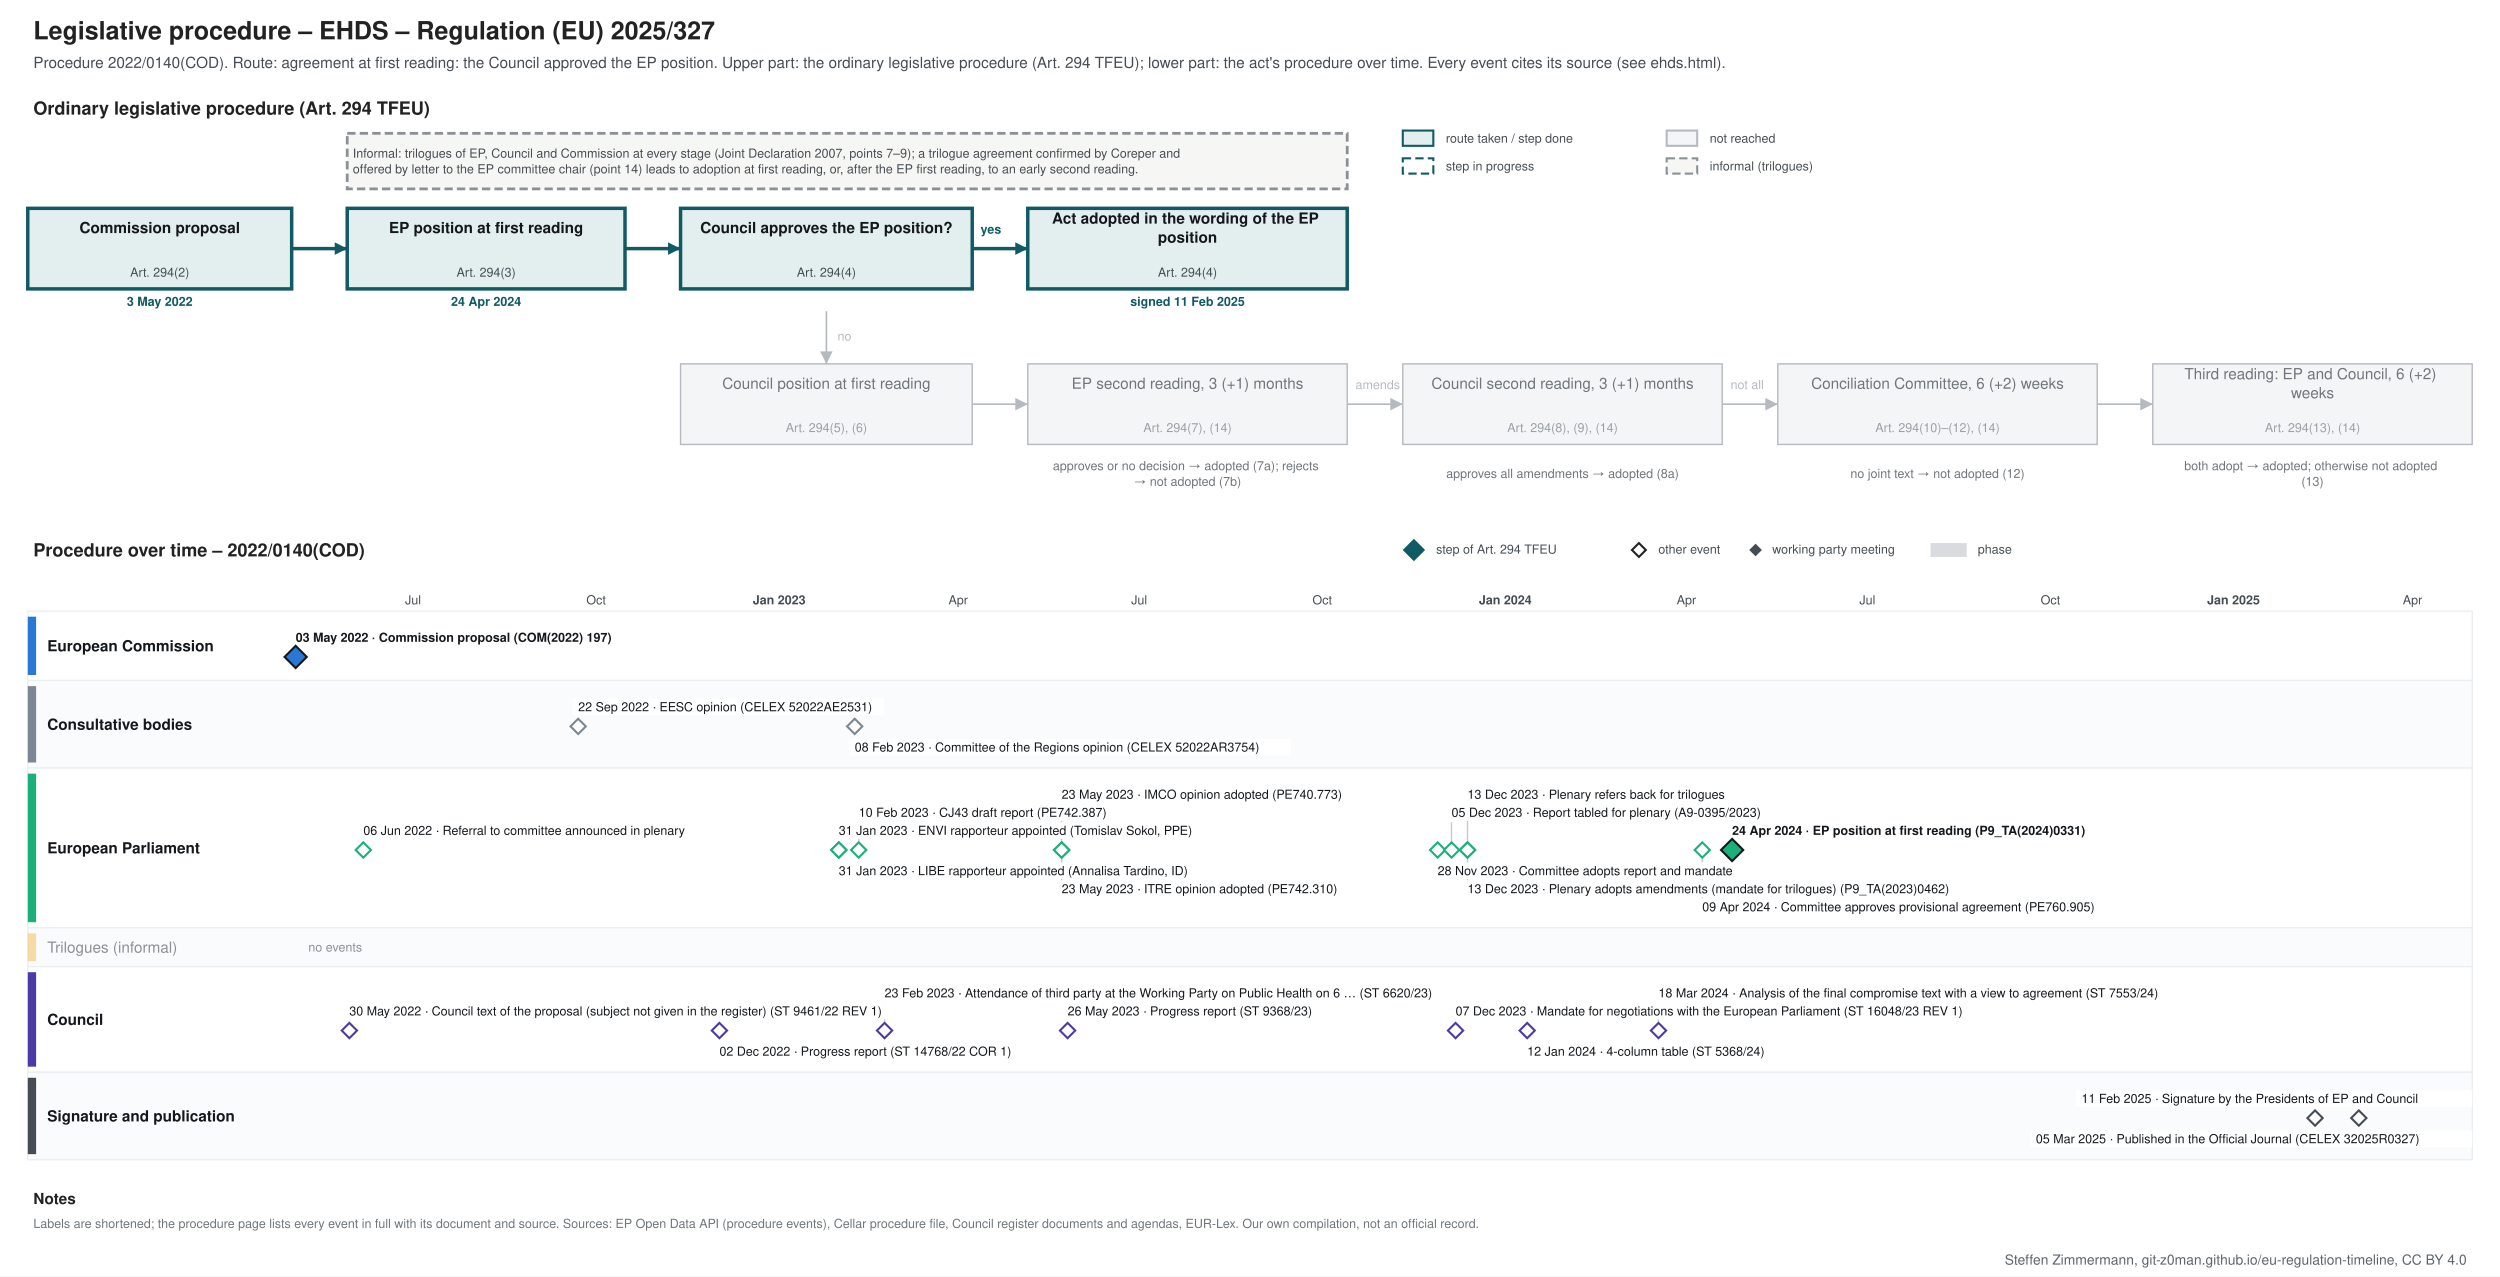
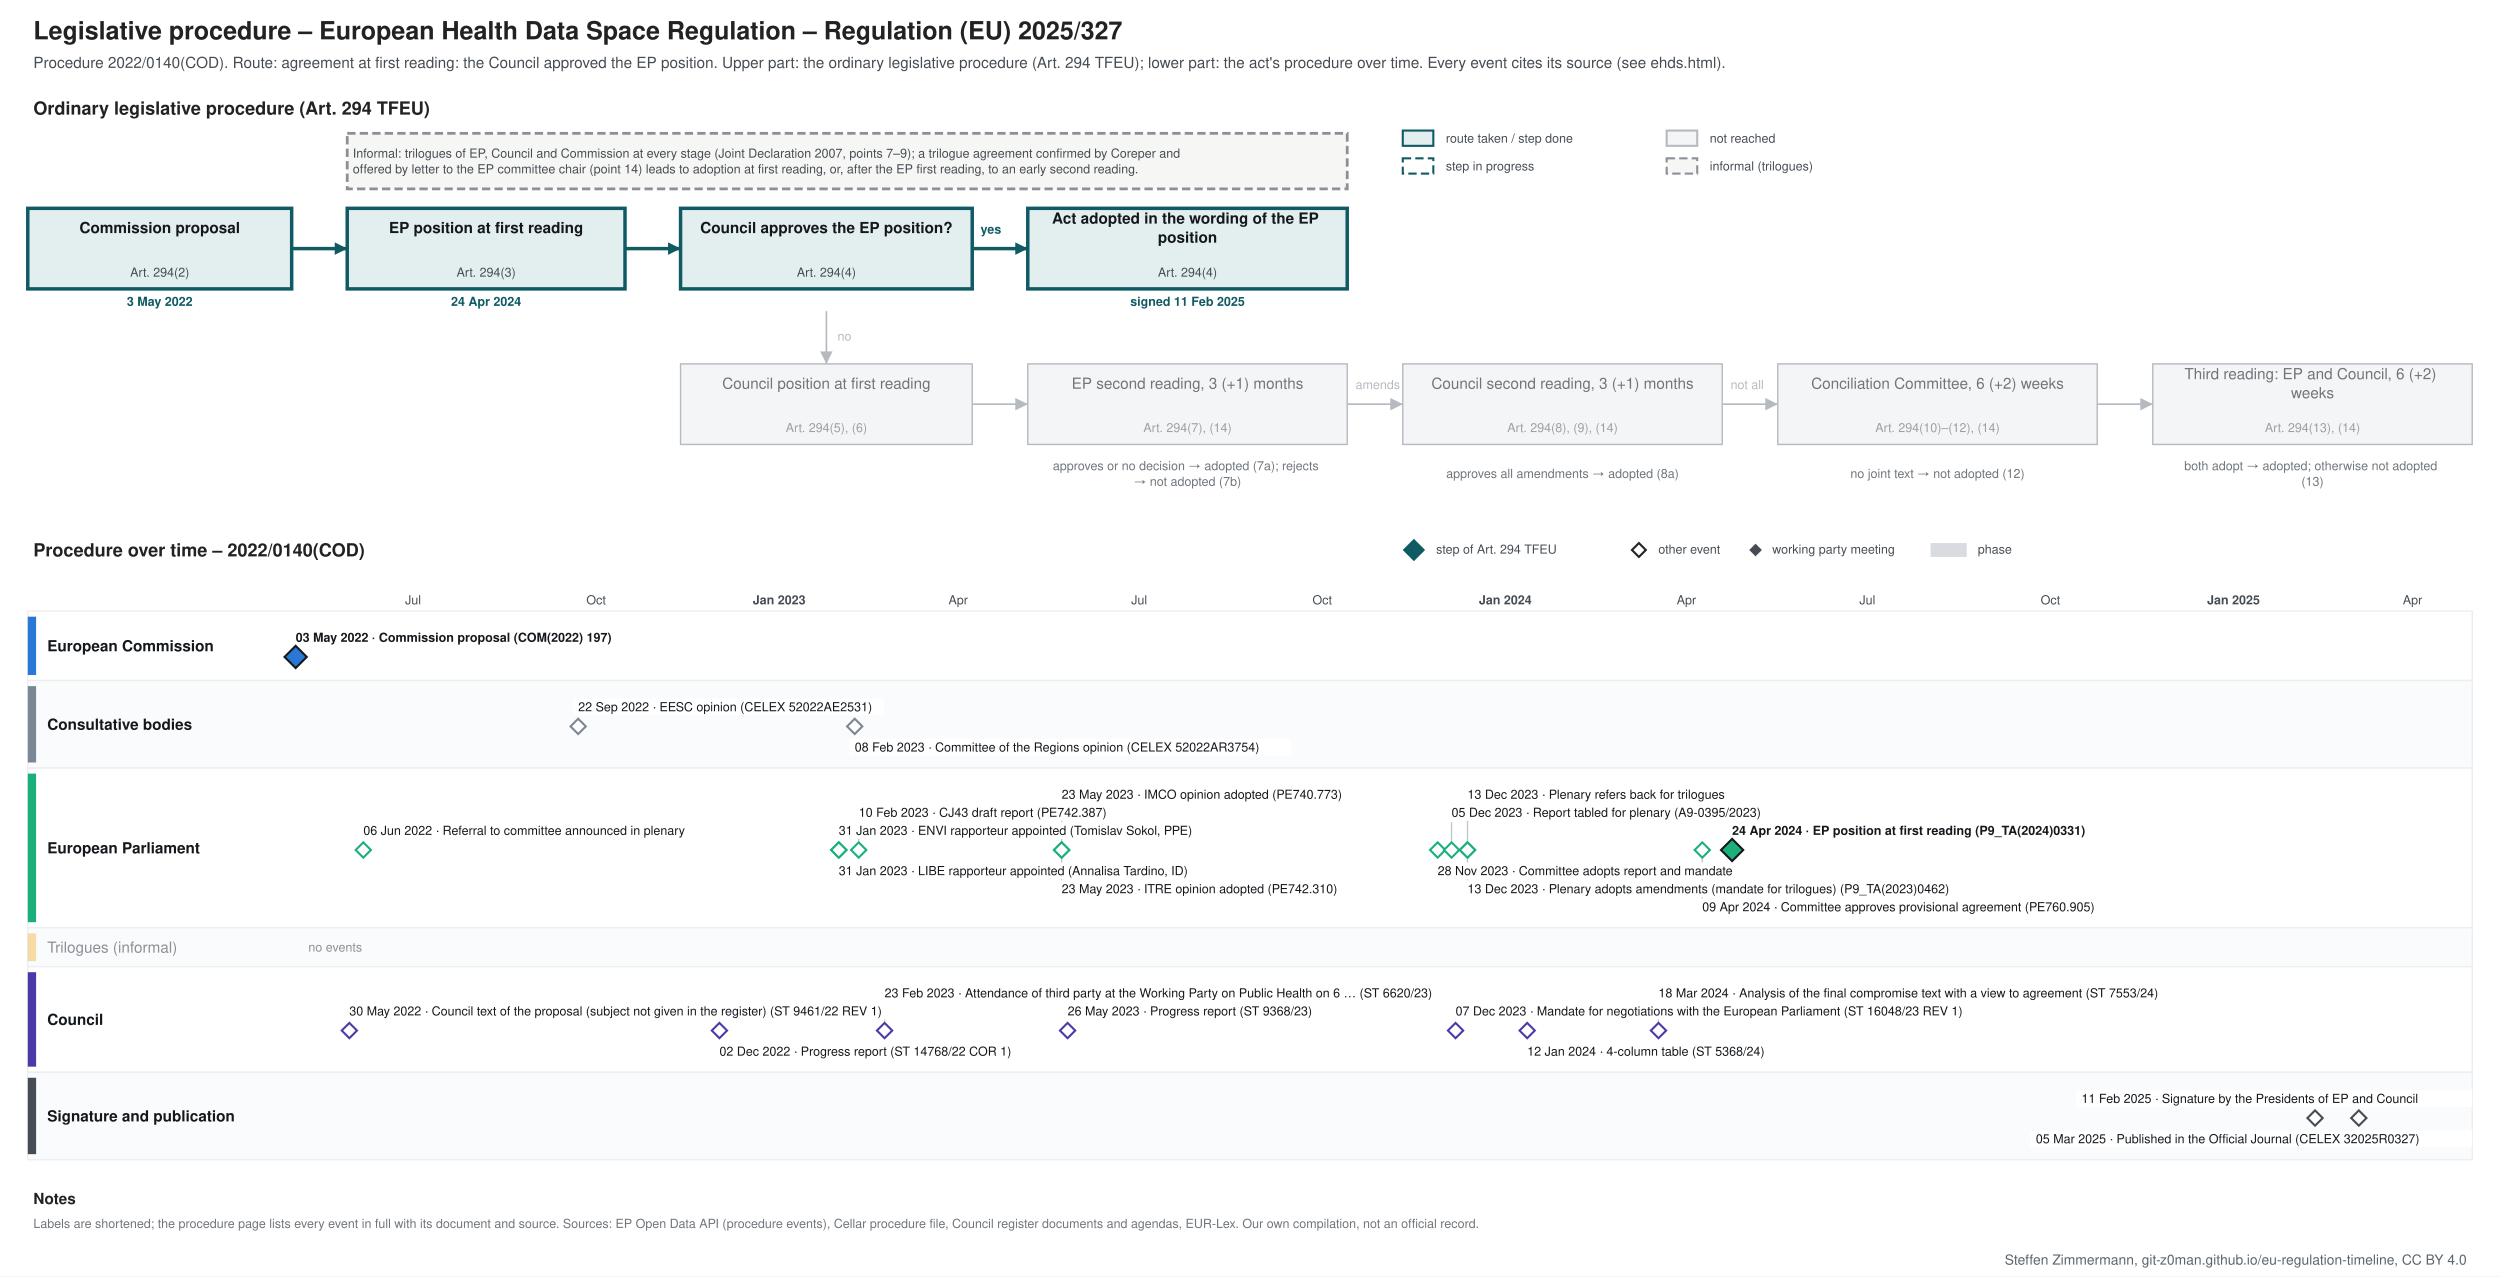
<svg xmlns="http://www.w3.org/2000/svg" xmlns:xlink="http://www.w3.org/1999/xlink" width="1800" height="919" viewBox="0 0 1800 919" font-family="&quot;Source Sans 3&quot;, Helvetica, Arial, sans-serif">
  <rect width="1800" height="919" fill="#ffffff" />
  <g class="procedure" data-route="agreement at first reading: the Council approved the EP position" data-state="adopted" data-as_of="">
    <text font-size="18" fill="#222222" text-anchor="start" font-weight="bold">
-       <tspan x="24.0" y="28.3">Legislative procedure – EHDS – Regulation (EU) 2025/327</tspan>
+       <tspan x="24.0" y="28.3">Legislative procedure – European Health Data Space Regulation – Regulation (EU) 2025/327</tspan>
    </text>
    <text font-size="11" fill="#454c53" text-anchor="start">
      <tspan x="24.0" y="48.9">Procedure 2022/0140(COD). Route: agreement at first reading: the Council approved the EP position. Upper part: the ordinary legislative procedure (Art. 294 TFEU); lower part: the act's procedure over time. Every event cites its source (see ehds.html).</tspan>
    </text>
    <text font-size="13" fill="#222222" text-anchor="start" font-weight="bold">
      <tspan x="24.0" y="82.5">Ordinary legislative procedure (Art. 294 TFEU)</tspan>
    </text>
    <rect x="1010.0" y="94.0" width="22.0" height="11.0" fill="#e3eeef" stroke="#0f5a63" stroke-width="1.5" />
    <text font-size="9" fill="#454c53" text-anchor="start">
      <tspan x="1041.0" y="102.7">route taken / step done</tspan>
    </text>
    <rect x="1010.0" y="114.0" width="22.0" height="11.0" fill="#ffffff" stroke="#0f5a63" stroke-dasharray="6 3" stroke-width="1.5" />
    <text font-size="9" fill="#454c53" text-anchor="start">
      <tspan x="1041.0" y="122.7">step in progress</tspan>
    </text>
    <rect x="1200.0" y="94.0" width="22.0" height="11.0" fill="#f4f5f6" stroke="#b5bac0" stroke-width="1.5" />
    <text font-size="9" fill="#454c53" text-anchor="start">
      <tspan x="1231.0" y="102.7">not reached</tspan>
    </text>
    <rect x="1200.0" y="114.0" width="22.0" height="11.0" fill="#f6f6f4" stroke="#8a9096" stroke-dasharray="6 3" stroke-width="1.5" />
    <text font-size="9" fill="#454c53" text-anchor="start">
      <tspan x="1231.0" y="122.7">informal (trilogues)</tspan>
    </text>
    <rect x="20.0" y="150.0" width="190.0" height="58.0" fill="#e3eeef" stroke="#0f5a63" stroke-width="2.5" />
    <text font-size="11" fill="#14181c" text-anchor="middle" font-weight="bold">
      <tspan x="115.0" y="167.8">Commission proposal</tspan>
    </text>
    <text font-size="9" fill="#454c53" text-anchor="middle">
      <tspan x="115.0" y="199.2">Art. 294(2)</tspan>
    </text>
    <text font-size="9" fill="#0f5a63" text-anchor="middle" font-weight="bold">
      <tspan x="115.0" y="220.2">3 May 2022</tspan>
    </text>
    <rect x="250.0" y="150.0" width="200.0" height="58.0" fill="#e3eeef" stroke="#0f5a63" stroke-width="2.5" />
    <text font-size="11" fill="#14181c" text-anchor="middle" font-weight="bold">
      <tspan x="350.0" y="167.8">EP position at first reading</tspan>
    </text>
    <text font-size="9" fill="#454c53" text-anchor="middle">
      <tspan x="350.0" y="199.2">Art. 294(3)</tspan>
    </text>
    <text font-size="9" fill="#0f5a63" text-anchor="middle" font-weight="bold">
      <tspan x="350.0" y="220.2">24 Apr 2024</tspan>
    </text>
    <rect x="490.0" y="150.0" width="210.0" height="58.0" fill="#e3eeef" stroke="#0f5a63" stroke-width="2.5" />
    <text font-size="11" fill="#14181c" text-anchor="middle" font-weight="bold">
      <tspan x="595.0" y="167.8">Council approves the EP position?</tspan>
    </text>
    <text font-size="9" fill="#454c53" text-anchor="middle">
      <tspan x="595.0" y="199.2">Art. 294(4)</tspan>
    </text>
    <rect x="740.0" y="150.0" width="230.0" height="58.0" fill="#e3eeef" stroke="#0f5a63" stroke-width="2.5" />
    <text font-size="11" fill="#14181c" text-anchor="middle" font-weight="bold">
      <tspan x="855.0" y="161.0">Act adopted in the wording of the EP</tspan>
      <tspan x="855.0" y="174.7">position</tspan>
    </text>
    <text font-size="9" fill="#454c53" text-anchor="middle">
      <tspan x="855.0" y="199.2">Art. 294(4)</tspan>
    </text>
    <text font-size="9" fill="#0f5a63" text-anchor="middle" font-weight="bold">
      <tspan x="855.0" y="220.2">signed 11 Feb 2025</tspan>
    </text>
    <rect x="490.0" y="262.0" width="210.0" height="58.0" fill="#f4f5f6" stroke="#b5bac0" stroke-width="1" />
    <text font-size="11" fill="#6f757b" text-anchor="middle">
      <tspan x="595.0" y="279.9">Council position at first reading</tspan>
    </text>
    <text font-size="9" fill="#9aa0a6" text-anchor="middle">
      <tspan x="595.0" y="311.1">Art. 294(5), (6)</tspan>
    </text>
    <rect x="740.0" y="262.0" width="230.0" height="58.0" fill="#f4f5f6" stroke="#b5bac0" stroke-width="1" />
    <text font-size="11" fill="#6f757b" text-anchor="middle">
      <tspan x="855.0" y="279.9">EP second reading, 3 (+1) months</tspan>
    </text>
    <text font-size="9" fill="#9aa0a6" text-anchor="middle">
      <tspan x="855.0" y="311.1">Art. 294(7), (14)</tspan>
    </text>
    <rect x="1010.0" y="262.0" width="230.0" height="58.0" fill="#f4f5f6" stroke="#b5bac0" stroke-width="1" />
    <text font-size="11" fill="#6f757b" text-anchor="middle">
      <tspan x="1125.0" y="279.9">Council second reading, 3 (+1) months</tspan>
    </text>
    <text font-size="9" fill="#9aa0a6" text-anchor="middle">
      <tspan x="1125.0" y="311.1">Art. 294(8), (9), (14)</tspan>
    </text>
    <rect x="1280.0" y="262.0" width="230.0" height="58.0" fill="#f4f5f6" stroke="#b5bac0" stroke-width="1" />
    <text font-size="11" fill="#6f757b" text-anchor="middle">
      <tspan x="1395.0" y="279.9">Conciliation Committee, 6 (+2) weeks</tspan>
    </text>
    <text font-size="9" fill="#9aa0a6" text-anchor="middle">
      <tspan x="1395.0" y="311.1">Art. 294(10)–(12), (14)</tspan>
    </text>
    <rect x="1550.0" y="262.0" width="230.0" height="58.0" fill="#f4f5f6" stroke="#b5bac0" stroke-width="1" />
    <text font-size="11" fill="#6f757b" text-anchor="middle">
      <tspan x="1665.0" y="273.0">Third reading: EP and Council, 6 (+2)</tspan>
      <tspan x="1665.0" y="286.7">weeks</tspan>
    </text>
    <text font-size="9" fill="#9aa0a6" text-anchor="middle">
      <tspan x="1665.0" y="311.1">Art. 294(13), (14)</tspan>
    </text>
    <text font-size="9" fill="#6f757b" text-anchor="middle">
      <tspan x="855.0" y="338.5">approves or no decision → adopted (7a); rejects</tspan>
      <tspan x="855.0" y="349.8">→ not adopted (7b)</tspan>
    </text>
    <text font-size="9" fill="#6f757b" text-anchor="middle">
      <tspan x="1125.0" y="344.1">approves all amendments → adopted (8a)</tspan>
    </text>
    <text font-size="9" fill="#6f757b" text-anchor="middle">
      <tspan x="1395.0" y="344.1">no joint text → not adopted (12)</tspan>
    </text>
    <text font-size="9" fill="#6f757b" text-anchor="middle">
      <tspan x="1665.0" y="338.5">both adopt → adopted; otherwise not adopted</tspan>
      <tspan x="1665.0" y="349.8">(13)</tspan>
    </text>
    <polyline points="210.0,179.0 250.0,179.0" fill="none" stroke="#0f5a63" stroke-width="2.5" />
    <polygon points="250.0,179.0 241.0,183.5 241.0,174.5" fill="#0f5a63" />
    <polyline points="450.0,179.0 490.0,179.0" fill="none" stroke="#0f5a63" stroke-width="2.5" />
    <polygon points="490.0,179.0 481.0,183.5 481.0,174.5" fill="#0f5a63" />
    <polyline points="700.0,179.0 740.0,179.0" fill="none" stroke="#0f5a63" stroke-width="2.5" />
    <polygon points="740.0,179.0 731.0,183.5 731.0,174.5" fill="#0f5a63" />
    <text font-size="9" fill="#0f5a63" text-anchor="start" font-weight="bold">
      <tspan x="706.0" y="168.2">yes</tspan>
    </text>
    <polyline points="595.0,224.0 595.0,262.0" fill="none" stroke="#b5bac0" stroke-width="1.2" />
    <polygon points="595.0,262.0 590.5,253.0 599.5,253.0" fill="#b5bac0" />
    <text font-size="9" fill="#b5bac0" text-anchor="start">
      <tspan x="603.0" y="245.2">no</tspan>
    </text>
    <polyline points="700.0,291.0 740.0,291.0" fill="none" stroke="#b5bac0" stroke-width="1.2" />
    <polygon points="740.0,291.0 731.0,295.5 731.0,286.5" fill="#b5bac0" />
    <polyline points="970.0,291.0 1010.0,291.0" fill="none" stroke="#b5bac0" stroke-width="1.2" />
    <polygon points="1010.0,291.0 1001.0,295.5 1001.0,286.5" fill="#b5bac0" />
    <polyline points="1240.0,291.0 1280.0,291.0" fill="none" stroke="#b5bac0" stroke-width="1.2" />
    <polygon points="1280.0,291.0 1271.0,295.5 1271.0,286.5" fill="#b5bac0" />
    <polyline points="1510.0,291.0 1550.0,291.0" fill="none" stroke="#b5bac0" stroke-width="1.2" />
    <polygon points="1550.0,291.0 1541.0,295.5 1541.0,286.5" fill="#b5bac0" />
    <text font-size="9" fill="#b5bac0" text-anchor="start">
      <tspan x="976.0" y="280.1">amends</tspan>
    </text>
    <text font-size="9" fill="#b5bac0" text-anchor="start">
      <tspan x="1246.0" y="280.1">not all</tspan>
    </text>
    <rect x="250.0" y="96.0" width="720.0" height="40.0" fill="#f6f6f4" stroke="#8a9096" stroke-dasharray="6 3" stroke-width="2" />
    <text font-size="9" fill="#454c53" text-anchor="start">
      <tspan x="254.0" y="113.5">Informal: trilogues of EP, Council and Commission at every stage (Joint Declaration 2007, points 7–9); a trilogue agreement confirmed by Coreper and</tspan>
      <tspan x="254.0" y="124.8">offered by letter to the EP committee chair (point 14) leads to adoption at first reading, or, after the EP first reading, to an early second reading.</tspan>
    </text>
    <text font-size="13" fill="#222222" text-anchor="start" font-weight="bold">
      <tspan x="24.0" y="400.6">Procedure over time – 2022/0140(COD)</tspan>
    </text>
    <polygon points="1018,389 1025,396 1018,403 1011,396" fill="#0f5a63" stroke="#0f5a63" stroke-width="1.5" />
    <text font-size="9" fill="#454c53" text-anchor="start">
      <tspan x="1034.0" y="398.6">step of Art. 294 TFEU</tspan>
    </text>
    <polygon points="1180,391 1185,396 1180,401 1175,396" fill="#ffffff" stroke="#222222" stroke-width="1.5" />
    <text font-size="9" fill="#454c53" text-anchor="start">
      <tspan x="1194.0" y="398.6">other event</tspan>
    </text>
    <polygon points="1264,392.5 1267.5,396 1264,399.5 1260.5,396" fill="#454c53" stroke="#454c53" stroke-width="1.5" />
    <text font-size="9" fill="#454c53" text-anchor="start">
      <tspan x="1276.0" y="398.6">working party meeting</tspan>
    </text>
    <rect x="1390.0" y="391.0" width="26.0" height="10.0" fill="#7b8794" stroke="none" opacity="0.3" />
    <text font-size="9" fill="#454c53" text-anchor="start">
      <tspan x="1424.0" y="398.6">phase</tspan>
    </text>
    <line x1="210.0" y1="440.0" x2="210.0" y2="835.0" stroke="#e3e6e9" stroke-width="1" />
    <line x1="254.4" y1="440.0" x2="254.4" y2="835.0" stroke="#e3e6e9" stroke-width="1" />
    <line x1="297.4" y1="440.0" x2="297.4" y2="835.0" stroke="#e3e6e9" stroke-width="1" />
    <text font-size="9" fill="#454c53" text-anchor="middle">
      <tspan x="297.4" y="435.1">Jul</tspan>
    </text>
    <line x1="341.8" y1="440.0" x2="341.8" y2="835.0" stroke="#e3e6e9" stroke-width="1" />
    <line x1="386.2" y1="440.0" x2="386.2" y2="835.0" stroke="#e3e6e9" stroke-width="1" />
    <line x1="429.2" y1="440.0" x2="429.2" y2="835.0" stroke="#e3e6e9" stroke-width="1" />
    <text font-size="9" fill="#454c53" text-anchor="middle">
      <tspan x="429.2" y="435.1">Oct</tspan>
    </text>
    <line x1="473.6" y1="440.0" x2="473.6" y2="835.0" stroke="#e3e6e9" stroke-width="1" />
    <line x1="516.6" y1="440.0" x2="516.6" y2="835.0" stroke="#e3e6e9" stroke-width="1" />
    <line x1="561.0" y1="440.0" x2="561.0" y2="835.0" stroke="#b5bac0" stroke-width="1" />
    <text font-size="9" fill="#454c53" text-anchor="middle" font-weight="bold">
      <tspan x="561.0" y="435.1">Jan 2023</tspan>
    </text>
    <line x1="605.4" y1="440.0" x2="605.4" y2="835.0" stroke="#e3e6e9" stroke-width="1" />
    <line x1="645.5" y1="440.0" x2="645.5" y2="835.0" stroke="#e3e6e9" stroke-width="1" />
    <line x1="689.9" y1="440.0" x2="689.9" y2="835.0" stroke="#e3e6e9" stroke-width="1" />
    <text font-size="9" fill="#454c53" text-anchor="middle">
      <tspan x="689.9" y="435.1">Apr</tspan>
    </text>
    <line x1="732.9" y1="440.0" x2="732.9" y2="835.0" stroke="#e3e6e9" stroke-width="1" />
    <line x1="777.3" y1="440.0" x2="777.3" y2="835.0" stroke="#e3e6e9" stroke-width="1" />
    <line x1="820.2" y1="440.0" x2="820.2" y2="835.0" stroke="#e3e6e9" stroke-width="1" />
    <text font-size="9" fill="#454c53" text-anchor="middle">
      <tspan x="820.2" y="435.1">Jul</tspan>
    </text>
    <line x1="864.6" y1="440.0" x2="864.6" y2="835.0" stroke="#e3e6e9" stroke-width="1" />
    <line x1="909.1" y1="440.0" x2="909.1" y2="835.0" stroke="#e3e6e9" stroke-width="1" />
    <line x1="952.0" y1="440.0" x2="952.0" y2="835.0" stroke="#e3e6e9" stroke-width="1" />
    <text font-size="9" fill="#454c53" text-anchor="middle">
      <tspan x="952.0" y="435.1">Oct</tspan>
    </text>
    <line x1="996.4" y1="440.0" x2="996.4" y2="835.0" stroke="#e3e6e9" stroke-width="1" />
    <line x1="1039.4" y1="440.0" x2="1039.4" y2="835.0" stroke="#e3e6e9" stroke-width="1" />
    <line x1="1083.8" y1="440.0" x2="1083.8" y2="835.0" stroke="#b5bac0" stroke-width="1" />
    <text font-size="9" fill="#454c53" text-anchor="middle" font-weight="bold">
      <tspan x="1083.8" y="435.1">Jan 2024</tspan>
    </text>
    <line x1="1128.2" y1="440.0" x2="1128.2" y2="835.0" stroke="#e3e6e9" stroke-width="1" />
    <line x1="1169.8" y1="440.0" x2="1169.8" y2="835.0" stroke="#e3e6e9" stroke-width="1" />
    <line x1="1214.2" y1="440.0" x2="1214.2" y2="835.0" stroke="#e3e6e9" stroke-width="1" />
    <text font-size="9" fill="#454c53" text-anchor="middle">
      <tspan x="1214.2" y="435.1">Apr</tspan>
    </text>
    <line x1="1257.1" y1="440.0" x2="1257.1" y2="835.0" stroke="#e3e6e9" stroke-width="1" />
    <line x1="1301.6" y1="440.0" x2="1301.6" y2="835.0" stroke="#e3e6e9" stroke-width="1" />
    <line x1="1344.5" y1="440.0" x2="1344.5" y2="835.0" stroke="#e3e6e9" stroke-width="1" />
    <text font-size="9" fill="#454c53" text-anchor="middle">
      <tspan x="1344.5" y="435.1">Jul</tspan>
    </text>
    <line x1="1388.9" y1="440.0" x2="1388.9" y2="835.0" stroke="#e3e6e9" stroke-width="1" />
    <line x1="1433.3" y1="440.0" x2="1433.3" y2="835.0" stroke="#e3e6e9" stroke-width="1" />
    <line x1="1476.3" y1="440.0" x2="1476.3" y2="835.0" stroke="#e3e6e9" stroke-width="1" />
    <text font-size="9" fill="#454c53" text-anchor="middle">
      <tspan x="1476.3" y="435.1">Oct</tspan>
    </text>
    <line x1="1520.7" y1="440.0" x2="1520.7" y2="835.0" stroke="#e3e6e9" stroke-width="1" />
    <line x1="1563.7" y1="440.0" x2="1563.7" y2="835.0" stroke="#e3e6e9" stroke-width="1" />
    <line x1="1608.1" y1="440.0" x2="1608.1" y2="835.0" stroke="#b5bac0" stroke-width="1" />
    <text font-size="9" fill="#454c53" text-anchor="middle" font-weight="bold">
      <tspan x="1608.1" y="435.1">Jan 2025</tspan>
    </text>
    <line x1="1652.5" y1="440.0" x2="1652.5" y2="835.0" stroke="#e3e6e9" stroke-width="1" />
    <line x1="1692.6" y1="440.0" x2="1692.6" y2="835.0" stroke="#e3e6e9" stroke-width="1" />
    <line x1="1737.0" y1="440.0" x2="1737.0" y2="835.0" stroke="#e3e6e9" stroke-width="1" />
    <text font-size="9" fill="#454c53" text-anchor="middle">
      <tspan x="1737.0" y="435.1">Apr</tspan>
    </text>
    <line x1="1780.0" y1="440.0" x2="1780.0" y2="835.0" stroke="#e3e6e9" stroke-width="1" />
    <rect x="20.0" y="440.0" width="1760.0" height="50.0" fill="#ffffff" stroke="#eceef0" />
    <rect x="20.0" y="444.0" width="6.0" height="42.0" fill="#2a78d6" stroke="none" />
    <text font-size="11" fill="#14181c" text-anchor="start" font-weight="bold">
      <tspan x="34.0" y="468.9">European Commission</tspan>
    </text>
    <rect x="20.0" y="490.0" width="1760.0" height="63.0" fill="#fafbfc" stroke="#eceef0" />
    <rect x="20.0" y="494.0" width="6.0" height="55.0" fill="#7b8794" stroke="none" />
    <text font-size="11" fill="#14181c" text-anchor="start" font-weight="bold">
      <tspan x="34.0" y="525.4">Consultative bodies</tspan>
    </text>
    <rect x="20.0" y="553.0" width="1760.0" height="115.0" fill="#ffffff" stroke="#eceef0" />
    <rect x="20.0" y="557.0" width="6.0" height="107.0" fill="#1baf7a" stroke="none" />
    <text font-size="11" fill="#14181c" text-anchor="start" font-weight="bold">
      <tspan x="34.0" y="614.4">European Parliament</tspan>
    </text>
    <rect x="20.0" y="668.0" width="1760.0" height="28.0" fill="#fafbfc" stroke="#eceef0" />
    <rect x="20.0" y="672.0" width="6.0" height="20.0" fill="#eda100" stroke="none" opacity="0.35" />
    <text font-size="11" fill="#8a9097" text-anchor="start">
      <tspan x="34.0" y="685.9">Trilogues (informal)</tspan>
    </text>
    <text font-size="9" fill="#8a9097" text-anchor="start">
      <tspan x="222.0" y="685.1">no events</tspan>
    </text>
    <rect x="20.0" y="696.0" width="1760.0" height="76.0" fill="#ffffff" stroke="#eceef0" />
    <rect x="20.0" y="700.0" width="6.0" height="68.0" fill="#4a3aa7" stroke="none" />
    <text font-size="11" fill="#14181c" text-anchor="start" font-weight="bold">
      <tspan x="34.0" y="737.9">Council</tspan>
    </text>
    <rect x="20.0" y="772.0" width="1760.0" height="63.0" fill="#fafbfc" stroke="#eceef0" />
    <rect x="20.0" y="776.0" width="6.0" height="55.0" fill="#454c53" stroke="none" />
    <text font-size="11" fill="#14181c" text-anchor="start" font-weight="bold">
      <tspan x="34.0" y="807.4">Signature and publication</tspan>
    </text>
    <rect x="208.9" y="453.0" width="253.0" height="12.0" fill="#ffffff" />
    <a xlink:href="https://eur-lex.europa.eu/legal-content/EN/TXT/?uri=CELEX:52022PC0197" target="_blank">
      <text font-size="9" fill="#14181c" text-anchor="start" font-weight="bold">
        <tspan x="212.9" y="462.1">03 May 2022 · Commission proposal (COM(2022) 197)</tspan>
      </text>
    </a>
    <a xlink:href="https://eur-lex.europa.eu/legal-content/EN/TXT/?uri=CELEX:52022PC0197" target="_blank">
      <polygon points="212.865,465 220.865,473 212.865,481 204.865,473" fill="#2a78d6" stroke="#14181c" stroke-width="1.5" />
    </a>
    <rect x="412.3" y="503.0" width="224.2" height="12.0" fill="#ffffff" />
    <a xlink:href="https://eur-lex.europa.eu/legal-content/EN/TXT/?uri=CELEX:52022AE2531" target="_blank">
      <text font-size="9" fill="#14181c" text-anchor="start">
        <tspan x="416.3" y="512.1">22 Sep 2022 · EESC opinion (CELEX 52022AE2531)</tspan>
      </text>
    </a>
    <rect x="611.4" y="532.0" width="318.2" height="12.0" fill="#ffffff" />
    <a xlink:href="https://eur-lex.europa.eu/legal-content/EN/TXT/?uri=CELEX:52022AR3754" target="_blank">
      <text font-size="9" fill="#14181c" text-anchor="start">
        <tspan x="615.4" y="541.1">08 Feb 2023 · Committee of the Regions opinion (CELEX 52022AR3754)</tspan>
      </text>
    </a>
    <a xlink:href="https://eur-lex.europa.eu/legal-content/EN/TXT/?uri=CELEX:52022AE2531" target="_blank">
      <polygon points="416.277,517.5 421.777,523 416.277,528.5 410.777,523" fill="#ffffff" stroke="#7b8794" stroke-width="1.5" />
    </a>
    <a xlink:href="https://eur-lex.europa.eu/legal-content/EN/TXT/?uri=CELEX:52022AR3754" target="_blank">
      <polygon points="615.392,517.5 620.892,523 615.392,528.5 609.892,523" fill="#ffffff" stroke="#7b8794" stroke-width="1.5" />
    </a>
    <line x1="618.3" y1="592.0" x2="618.3" y2="606.0" stroke="#c3c8cd" stroke-width="1" />
    <line x1="764.4" y1="634.0" x2="764.4" y2="618.0" stroke="#c3c8cd" stroke-width="1" />
    <line x1="764.4" y1="579.0" x2="764.4" y2="606.0" stroke="#c3c8cd" stroke-width="1" />
    <line x1="1045.1" y1="592.0" x2="1045.1" y2="606.0" stroke="#c3c8cd" stroke-width="1" />
    <line x1="1056.6" y1="634.0" x2="1056.6" y2="618.0" stroke="#c3c8cd" stroke-width="1" />
    <line x1="1056.6" y1="579.0" x2="1056.6" y2="606.0" stroke="#c3c8cd" stroke-width="1" />
    <line x1="1225.6" y1="647.0" x2="1225.6" y2="618.0" stroke="#c3c8cd" stroke-width="1" />
    <rect x="1243.1" y="592.0" width="308.0" height="12.0" fill="#ffffff" />
    <a xlink:href="https://data.europarl.europa.eu/distribution/doc/TA-9-2024-0331_en.pdf" target="_blank">
      <text font-size="9" fill="#14181c" text-anchor="start" font-weight="bold">
        <tspan x="1247.1" y="601.1">24 Apr 2024 · EP position at first reading (P9_TA(2024)0331)</tspan>
      </text>
    </a>
    <rect x="257.6" y="592.0" width="271.2" height="12.0" fill="#ffffff" />
    <text font-size="9" fill="#14181c" text-anchor="start">
      <tspan x="261.6" y="601.1">06 Jun 2022 · Referral to committee announced in plenary</tspan>
    </text>
    <rect x="599.9" y="592.0" width="294.7" height="12.0" fill="#ffffff" />
    <text font-size="9" fill="#14181c" text-anchor="start">
      <tspan x="603.9" y="601.1">31 Jan 2023 · ENVI rapporteur appointed (Tomislav Sokol, PPE)</tspan>
    </text>
    <rect x="599.9" y="621.0" width="299.4" height="12.0" fill="#ffffff" />
    <text font-size="9" fill="#14181c" text-anchor="start">
      <tspan x="603.9" y="630.1">31 Jan 2023 · LIBE rapporteur appointed (Annalisa Tardino, ID)</tspan>
    </text>
    <rect x="614.3" y="579.0" width="210.1" height="12.0" fill="#ffffff" />
    <a xlink:href="https://data.europarl.europa.eu/distribution/reds_iCmRp-Dft/CJ43-PR-742387/CJ43-PR-742387_en.pdf" target="_blank">
      <text font-size="9" fill="#14181c" text-anchor="start">
        <tspan x="618.3" y="588.1">10 Feb 2023 · CJ43 draft report (PE742.387)</tspan>
      </text>
    </a>
    <rect x="760.4" y="634.0" width="224.2" height="12.0" fill="#ffffff" />
    <a xlink:href="https://data.europarl.europa.eu/distribution/reds_iCmOp/ITRE-AD-742310/ITRE-AD-742310_en.pdf" target="_blank">
      <text font-size="9" fill="#14181c" text-anchor="start">
        <tspan x="764.4" y="643.1">23 May 2023 · ITRE opinion adopted (PE742.310)</tspan>
      </text>
    </a>
    <rect x="760.4" y="566.0" width="224.2" height="12.0" fill="#ffffff" />
    <a xlink:href="https://data.europarl.europa.eu/distribution/reds_iCmOp/IMCO-AD-740773/IMCO-AD-740773_en.pdf" target="_blank">
      <text font-size="9" fill="#14181c" text-anchor="start">
        <tspan x="764.4" y="575.1">23 May 2023 · IMCO opinion adopted (PE740.773)</tspan>
      </text>
    </a>
    <rect x="1031.1" y="621.0" width="238.3" height="12.0" fill="#ffffff" />
    <text font-size="9" fill="#14181c" text-anchor="start">
      <tspan x="1035.1" y="630.1">28 Nov 2023 · Committee adopts report and mandate</tspan>
    </text>
    <rect x="1041.1" y="579.0" width="261.8" height="12.0" fill="#ffffff" />
    <a xlink:href="https://data.europarl.europa.eu/distribution/reds_iPlRp/A-9-2023-0395/A-9-2023-0395_en.pdf" target="_blank">
      <text font-size="9" fill="#14181c" text-anchor="start">
        <tspan x="1045.1" y="588.1">05 Dec 2023 · Report tabled for plenary (A9-0395/2023)</tspan>
      </text>
    </a>
    <rect x="1052.6" y="634.0" width="388.7" height="12.0" fill="#ffffff" />
    <a xlink:href="https://data.europarl.europa.eu/distribution/reds_iPlTa_Itm/TA-9-2023-0462/TA-9-2023-0462-FNL_en.pdf" target="_blank">
      <text font-size="9" fill="#14181c" text-anchor="start">
        <tspan x="1056.6" y="643.1">13 Dec 2023 · Plenary adopts amendments (mandate for trilogues) (P9_TA(2023)0462)</tspan>
      </text>
    </a>
    <rect x="1052.6" y="566.0" width="228.9" height="12.0" fill="#ffffff" />
    <text font-size="9" fill="#14181c" text-anchor="start">
      <tspan x="1056.6" y="575.1">13 Dec 2023 · Plenary refers back for trilogues</tspan>
    </text>
    <rect x="1221.6" y="647.0" width="318.2" height="12.0" fill="#ffffff" />
    <a xlink:href="https://data.europarl.europa.eu/distribution/reds_iTrInag/CJ43-AG-760905/CJ43-AG-760905_en.pdf" target="_blank">
      <text font-size="9" fill="#14181c" text-anchor="start">
        <tspan x="1225.6" y="656.1">09 Apr 2024 · Committee approves provisional agreement (PE760.905)</tspan>
      </text>
    </a>
    <g>
      <polygon points="261.569,606.5 267.069,612 261.569,617.5 256.069,612" fill="#ffffff" stroke="#1baf7a" stroke-width="1.5" />
    </g>
    <g>
      <polygon points="603.932,606.5 609.432,612 603.932,617.5 598.432,612" fill="#ffffff" stroke="#1baf7a" stroke-width="1.5" />
    </g>
    <g>
      <polygon points="603.932,606.5 609.432,612 603.932,617.5 598.432,612" fill="#ffffff" stroke="#1baf7a" stroke-width="1.5" />
    </g>
    <a xlink:href="https://data.europarl.europa.eu/distribution/reds_iCmRp-Dft/CJ43-PR-742387/CJ43-PR-742387_en.pdf" target="_blank">
      <polygon points="618.257,606.5 623.757,612 618.257,617.5 612.757,612" fill="#ffffff" stroke="#1baf7a" stroke-width="1.5" />
    </a>
    <a xlink:href="https://data.europarl.europa.eu/distribution/reds_iCmOp/ITRE-AD-742310/ITRE-AD-742310_en.pdf" target="_blank">
      <polygon points="764.37,606.5 769.87,612 764.37,617.5 758.87,612" fill="#ffffff" stroke="#1baf7a" stroke-width="1.5" />
    </a>
    <a xlink:href="https://data.europarl.europa.eu/distribution/reds_iCmOp/IMCO-AD-740773/IMCO-AD-740773_en.pdf" target="_blank">
      <polygon points="764.37,606.5 769.87,612 764.37,617.5 758.87,612" fill="#ffffff" stroke="#1baf7a" stroke-width="1.5" />
    </a>
    <g>
      <polygon points="1035.109,606.5 1040.609,612 1035.109,617.5 1029.609,612" fill="#ffffff" stroke="#1baf7a" stroke-width="1.5" />
    </g>
    <a xlink:href="https://data.europarl.europa.eu/distribution/reds_iPlRp/A-9-2023-0395/A-9-2023-0395_en.pdf" target="_blank">
      <polygon points="1045.137,606.5 1050.637,612 1045.137,617.5 1039.637,612" fill="#ffffff" stroke="#1baf7a" stroke-width="1.5" />
    </a>
    <a xlink:href="https://data.europarl.europa.eu/distribution/reds_iPlTa_Itm/TA-9-2023-0462/TA-9-2023-0462-FNL_en.pdf" target="_blank">
      <polygon points="1056.597,606.5 1062.097,612 1056.597,617.5 1051.097,612" fill="#ffffff" stroke="#1baf7a" stroke-width="1.5" />
    </a>
    <g>
      <polygon points="1056.597,606.5 1062.097,612 1056.597,617.5 1051.097,612" fill="#ffffff" stroke="#1baf7a" stroke-width="1.5" />
    </g>
    <a xlink:href="https://data.europarl.europa.eu/distribution/reds_iTrInag/CJ43-AG-760905/CJ43-AG-760905_en.pdf" target="_blank">
      <polygon points="1225.63,606.5 1231.13,612 1225.63,617.5 1220.13,612" fill="#ffffff" stroke="#1baf7a" stroke-width="1.5" />
    </a>
    <a xlink:href="https://data.europarl.europa.eu/distribution/doc/TA-9-2024-0331_en.pdf" target="_blank">
      <polygon points="1247.117,604 1255.117,612 1247.117,620 1239.117,612" fill="#1baf7a" stroke="#14181c" stroke-width="1.5" />
    </a>
    <line x1="636.9" y1="722.0" x2="636.9" y2="736.0" stroke="#c3c8cd" stroke-width="1" />
    <line x1="1194.1" y1="722.0" x2="1194.1" y2="736.0" stroke="#c3c8cd" stroke-width="1" />
    <rect x="247.5" y="722.0" width="463.9" height="12.0" fill="#ffffff" />
    <a xlink:href="https://data.consilium.europa.eu/doc/document/ST-9461-2022-REV-1/en/pdf" target="_blank">
      <text font-size="9" fill="#14181c" text-anchor="start">
        <tspan x="251.5" y="731.1">30 May 2022 · Council text of the proposal (subject not given in the register) (ST 9461/22 REV 1)</tspan>
      </text>
    </a>
    <rect x="514.0" y="751.0" width="238.3" height="12.0" fill="#ffffff" />
    <a xlink:href="https://data.consilium.europa.eu/doc/document/ST-14768-2022-COR-1/en/pdf" target="_blank">
      <text font-size="9" fill="#14181c" text-anchor="start">
        <tspan x="518.0" y="760.1">02 Dec 2022 · Progress report (ST 14768/22 COR 1)</tspan>
      </text>
    </a>
    <rect x="632.9" y="709.0" width="463.9" height="12.0" fill="#ffffff" />
    <text font-size="9" fill="#14181c" text-anchor="start">
      <tspan x="636.9" y="718.1">23 Feb 2023 · Attendance of third party at the Working Party on Public Health on 6 … (ST 6620/23)</tspan>
    </text>
    <rect x="764.7" y="722.0" width="205.4" height="12.0" fill="#ffffff" />
    <a xlink:href="https://data.consilium.europa.eu/doc/document/ST-9368-2023-INIT/en/pdf" target="_blank">
      <text font-size="9" fill="#14181c" text-anchor="start">
        <tspan x="768.7" y="731.1">26 May 2023 · Progress report (ST 9368/23)</tspan>
      </text>
    </a>
    <rect x="1044.0" y="722.0" width="416.9" height="12.0" fill="#ffffff" />
    <a xlink:href="https://data.consilium.europa.eu/doc/document/ST-16048-2023-REV-1/en/pdf" target="_blank">
      <text font-size="9" fill="#14181c" text-anchor="start">
        <tspan x="1048.0" y="731.1">07 Dec 2023 · Mandate for negotiations with the European Parliament (ST 16048/23 REV 1)</tspan>
      </text>
    </a>
    <rect x="1095.6" y="751.0" width="200.7" height="12.0" fill="#ffffff" />
    <a xlink:href="https://data.consilium.europa.eu/doc/document/ST-5368-2024-INIT/en/pdf" target="_blank">
      <text font-size="9" fill="#14181c" text-anchor="start">
        <tspan x="1099.6" y="760.1">12 Jan 2024 · 4-column table (ST 5368/24)</tspan>
      </text>
    </a>
    <rect x="1190.1" y="709.0" width="426.3" height="12.0" fill="#ffffff" />
    <a xlink:href="https://data.consilium.europa.eu/doc/document/ST-7553-2024-INIT/en/pdf" target="_blank">
      <text font-size="9" fill="#14181c" text-anchor="start">
        <tspan x="1194.1" y="718.1">18 Mar 2024 · Analysis of the final compromise text with a view to agreement (ST 7553/24)</tspan>
      </text>
    </a>
    <a xlink:href="https://data.consilium.europa.eu/doc/document/ST-9461-2022-REV-1/en/pdf" target="_blank">
      <polygon points="251.542,736.5 257.042,742 251.542,747.5 246.042,742" fill="#ffffff" stroke="#4a3aa7" stroke-width="1.5" />
    </a>
    <a xlink:href="https://data.consilium.europa.eu/doc/document/ST-14768-2022-COR-1/en/pdf" target="_blank">
      <polygon points="517.984,736.5 523.484,742 517.984,747.5 512.484,742" fill="#ffffff" stroke="#4a3aa7" stroke-width="1.5" />
    </a>
    <g>
      <polygon points="636.88,736.5 642.38,742 636.88,747.5 631.38,742" fill="#ffffff" stroke="#4a3aa7" stroke-width="1.5" />
    </g>
    <a xlink:href="https://data.consilium.europa.eu/doc/document/ST-9368-2023-INIT/en/pdf" target="_blank">
      <polygon points="768.668,736.5 774.168,742 768.668,747.5 763.168,742" fill="#ffffff" stroke="#4a3aa7" stroke-width="1.5" />
    </a>
    <a xlink:href="https://data.consilium.europa.eu/doc/document/ST-16048-2023-REV-1/en/pdf" target="_blank">
      <polygon points="1048.002,736.5 1053.502,742 1048.002,747.5 1042.502,742" fill="#ffffff" stroke="#4a3aa7" stroke-width="1.5" />
    </a>
    <a xlink:href="https://data.consilium.europa.eu/doc/document/ST-5368-2024-INIT/en/pdf" target="_blank">
      <polygon points="1099.571,736.5 1105.071,742 1099.571,747.5 1094.071,742" fill="#ffffff" stroke="#4a3aa7" stroke-width="1.5" />
    </a>
    <a xlink:href="https://data.consilium.europa.eu/doc/document/ST-7553-2024-INIT/en/pdf" target="_blank">
      <polygon points="1194.115,736.5 1199.615,742 1194.115,747.5 1188.615,742" fill="#ffffff" stroke="#4a3aa7" stroke-width="1.5" />
    </a>
    <rect x="1494.7" y="785.0" width="285.3" height="12.0" fill="#ffffff" />
    <text font-size="9" fill="#14181c" text-anchor="start">
      <tspan x="1498.7" y="794.1">11 Feb 2025 · Signature by the Presidents of EP and Council</tspan>
    </text>
    <rect x="1461.8" y="814.0" width="318.2" height="12.0" fill="#ffffff" />
    <a xlink:href="https://eur-lex.europa.eu/legal-content/EN/TXT/?uri=CELEX:32025R0327" target="_blank">
      <text font-size="9" fill="#14181c" text-anchor="start">
        <tspan x="1465.8" y="823.1">05 Mar 2025 · Published in the Official Journal (CELEX 32025R0327)</tspan>
      </text>
    </a>
    <g>
      <polygon points="1666.834,799.5 1672.334,805 1666.834,810.5 1661.334,805" fill="#ffffff" stroke="#454c53" stroke-width="1.5" />
    </g>
    <a xlink:href="https://eur-lex.europa.eu/legal-content/EN/TXT/?uri=CELEX:32025R0327" target="_blank">
      <polygon points="1698.349,799.5 1703.849,805 1698.349,810.5 1692.849,805" fill="#ffffff" stroke="#454c53" stroke-width="1.5" />
    </a>
    <text font-size="11" fill="#222222" text-anchor="start" font-weight="bold">
      <tspan x="24.0" y="866.9">Notes</tspan>
    </text>
    <text font-size="9" fill="#6f757b" text-anchor="start">
      <tspan x="24.0" y="884.1">Labels are shortened; the procedure page lists every event in full with its document and source. Sources: EP Open Data API (procedure events), Cellar procedure file, Council register documents and agendas, EUR-Lex. Our own compilation, not an official record.</tspan>
    </text>
  </g>
  <text font-size="10" fill="#5b646b" text-anchor="end">
    <tspan x="1776.0" y="910.5">Steffen Zimmermann, git-z0man.github.io/eu-regulation-timeline, CC BY 4.0</tspan>
  </text>
</svg>
